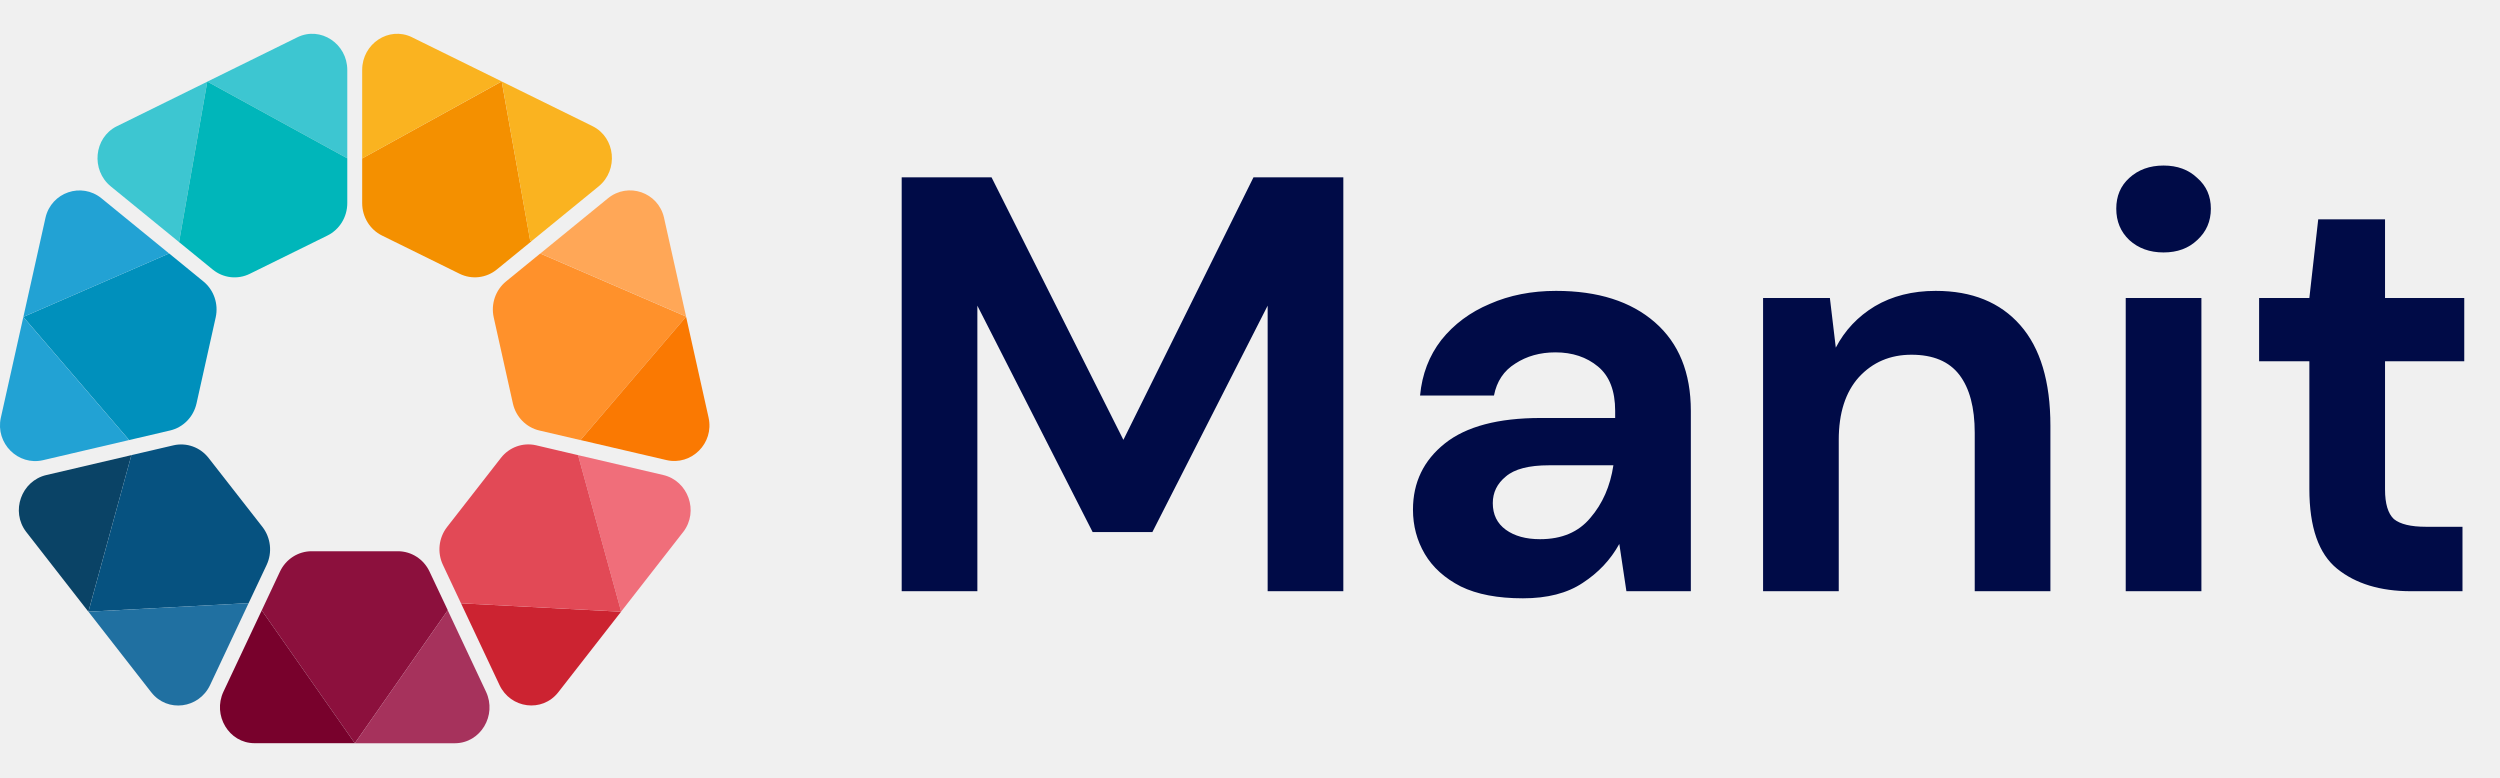
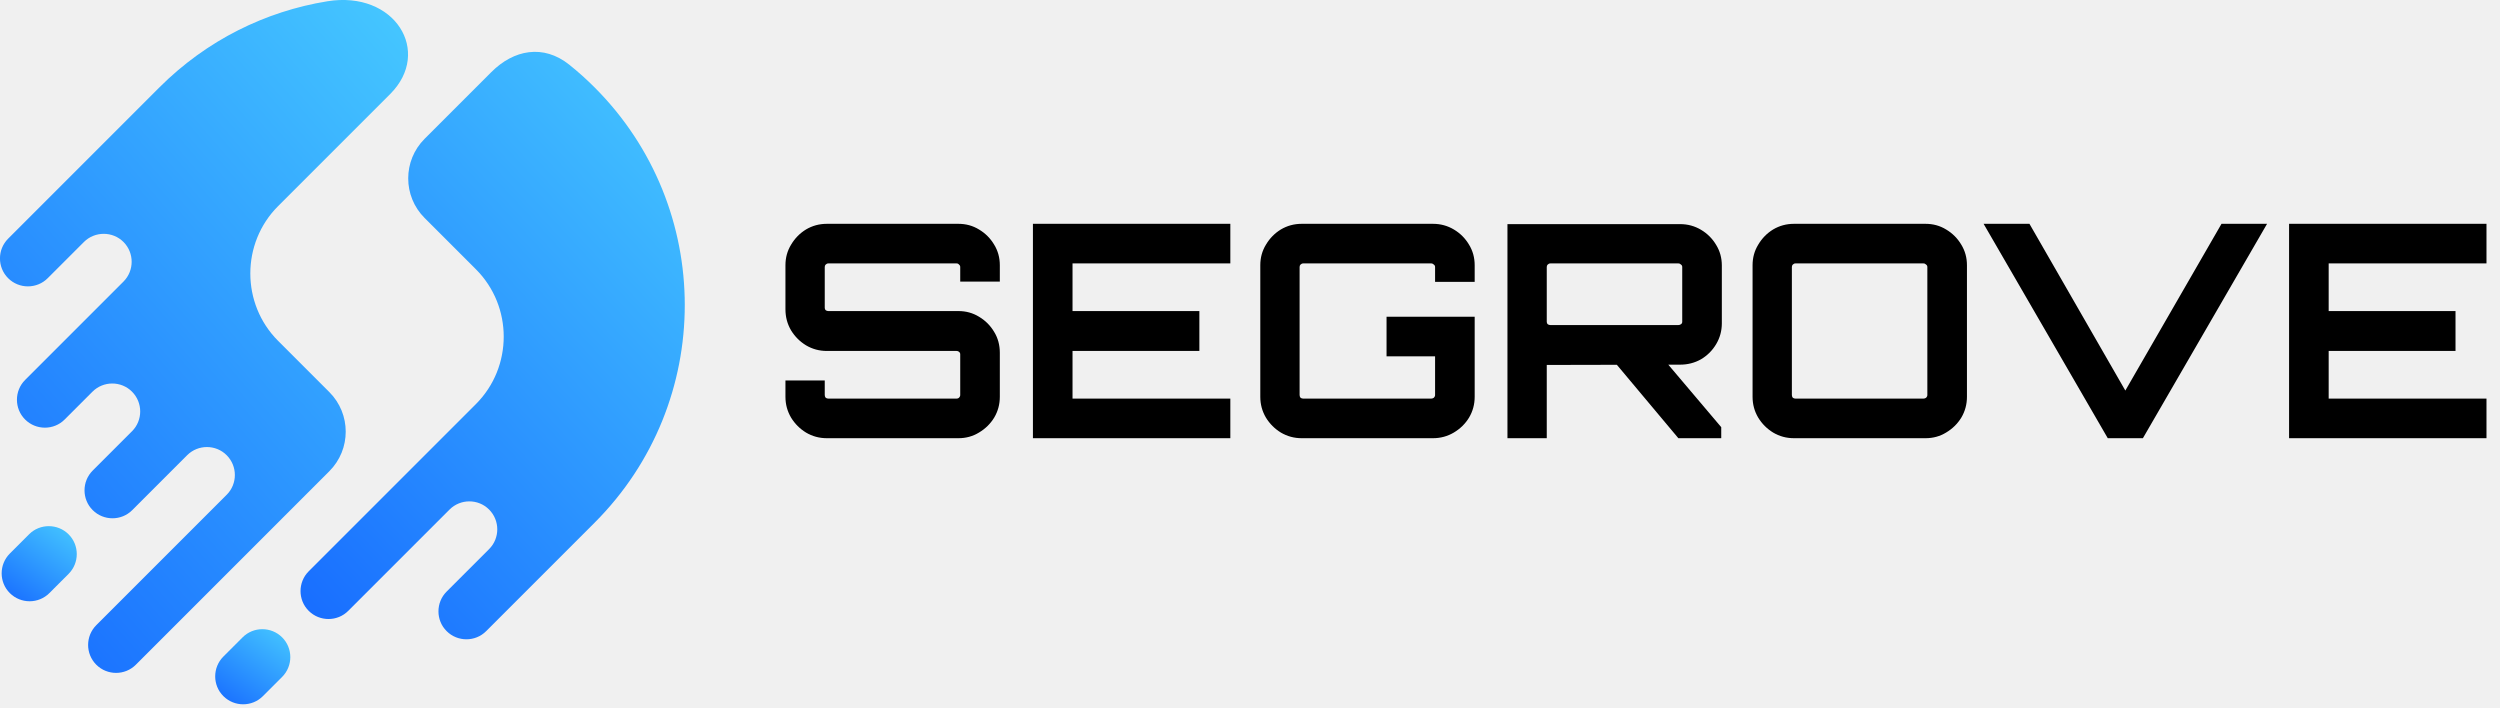
- <svg xmlns="http://www.w3.org/2000/svg" width="148" height="46" viewBox="0 0 148 46" fill="none">
-   <path d="M53.38 35V10.5H58.7L66.505 26.04L74.205 10.5H79.525V35H75.045V18.095L68.22 31.5H64.685L57.86 18.095V35H53.38ZM90.158 35.42C88.665 35.42 87.44 35.187 86.483 34.72C85.527 34.23 84.815 33.588 84.348 32.795C83.882 32.002 83.648 31.127 83.648 30.17C83.648 28.56 84.278 27.253 85.538 26.25C86.798 25.247 88.688 24.745 91.208 24.745H95.618V24.325C95.618 23.135 95.28 22.26 94.603 21.7C93.927 21.14 93.087 20.86 92.083 20.86C91.173 20.86 90.38 21.082 89.703 21.525C89.027 21.945 88.607 22.575 88.443 23.415H84.068C84.185 22.155 84.605 21.058 85.328 20.125C86.075 19.192 87.032 18.48 88.198 17.99C89.365 17.477 90.672 17.22 92.118 17.22C94.592 17.22 96.54 17.838 97.963 19.075C99.387 20.312 100.098 22.062 100.098 24.325V35H96.283L95.863 32.2C95.35 33.133 94.627 33.903 93.693 34.51C92.783 35.117 91.605 35.42 90.158 35.42ZM91.173 31.92C92.457 31.92 93.448 31.5 94.148 30.66C94.872 29.82 95.327 28.782 95.513 27.545H91.698C90.508 27.545 89.657 27.767 89.143 28.21C88.63 28.63 88.373 29.155 88.373 29.785C88.373 30.462 88.63 30.987 89.143 31.36C89.657 31.733 90.333 31.92 91.173 31.92ZM104.374 35V17.64H108.329L108.679 20.58C109.215 19.553 109.985 18.737 110.989 18.13C112.015 17.523 113.217 17.22 114.594 17.22C116.74 17.22 118.409 17.897 119.599 19.25C120.789 20.603 121.384 22.587 121.384 25.2V35H116.904V25.62C116.904 24.127 116.6 22.983 115.994 22.19C115.387 21.397 114.442 21 113.159 21C111.899 21 110.86 21.443 110.044 22.33C109.25 23.217 108.854 24.453 108.854 26.04V35H104.374ZM128.083 14.945C127.266 14.945 126.589 14.7 126.053 14.21C125.539 13.72 125.283 13.102 125.283 12.355C125.283 11.608 125.539 11.002 126.053 10.535C126.589 10.045 127.266 9.8 128.083 9.8C128.899 9.8 129.564 10.045 130.078 10.535C130.614 11.002 130.883 11.608 130.883 12.355C130.883 13.102 130.614 13.72 130.078 14.21C129.564 14.7 128.899 14.945 128.083 14.945ZM125.843 35V17.64H130.323V35H125.843ZM142.734 35C140.914 35 139.455 34.557 138.359 33.67C137.262 32.783 136.714 31.208 136.714 28.945V21.385H133.739V17.64H136.714L137.239 12.985H141.194V17.64H145.884V21.385H141.194V28.98C141.194 29.82 141.369 30.403 141.719 30.73C142.092 31.033 142.722 31.185 143.609 31.185H145.779V35H142.734Z" fill="#000B47" />
-   <g clip-path="url(#clip0_7_6)">
-     <path d="M29.569 40.552C30.225 41.95 32.093 42.196 33.044 40.989C33.05 40.98 33.059 40.971 33.066 40.961L36.767 36.214L27.291 35.715L29.569 40.552Z" fill="#CC2331" />
-     <path d="M39.262 28.12L34.218 26.944L36.77 36.208L40.42 31.525C40.429 31.513 40.438 31.5 40.45 31.488C41.386 30.269 40.736 28.462 39.262 28.12Z" fill="#F06E7A" />
-     <path d="M31.741 26.362C30.962 26.18 30.15 26.47 29.653 27.11L26.469 31.195C25.97 31.836 25.873 32.71 26.223 33.446L27.291 35.715L36.767 36.214L36.773 36.208L34.221 26.944L31.741 26.362Z" fill="#E24956" />
-     <path d="M22.617 13.945L27.21 16.208C27.929 16.562 28.784 16.464 29.409 15.956L31.471 14.275L31.39 14.256L29.701 4.823H29.698L21.462 9.367L21.441 9.38V12.027C21.441 12.846 21.898 13.591 22.617 13.945Z" fill="#F49000" />
-     <path d="M29.701 4.82L24.423 2.222C24.411 2.215 24.399 2.209 24.387 2.203C23.018 1.538 21.441 2.588 21.441 4.14V9.383L21.462 9.37L29.701 4.82Z" fill="#FAB320" />
-     <path d="M31.471 14.272L35.44 11.033C36.622 10.066 36.445 8.148 35.082 7.471C35.073 7.465 35.064 7.461 35.052 7.455L29.701 4.823L31.386 14.253L31.471 14.272Z" fill="#FAB320" />
-     <path d="M6.56 11.036L10.601 14.333L10.614 14.256L12.272 4.835L6.948 7.459C6.936 7.465 6.927 7.468 6.915 7.474C5.555 8.151 5.374 10.069 6.56 11.036Z" fill="#3DC6D1" />
-     <path d="M20.559 4.14C20.559 2.591 18.982 1.538 17.613 2.203C17.601 2.209 17.589 2.215 17.577 2.221L12.275 4.832L20.559 9.373V4.14Z" fill="#3DC6D1" />
-     <path d="M10.602 14.333L12.591 15.956C13.217 16.467 14.071 16.565 14.79 16.208L19.383 13.945C20.102 13.591 20.559 12.846 20.559 12.027V9.373L12.275 4.832L12.272 4.835L10.614 14.256L10.602 14.333Z" fill="#00B6BA" />
-     <path d="M7.647 26.051L10.069 25.484C10.848 25.303 11.456 24.681 11.634 23.883L12.768 18.794C12.946 17.997 12.663 17.166 12.037 16.658L10.012 15.004L1.384 18.76V18.767L7.586 25.983L7.647 26.051Z" fill="#0090BC" />
-     <path d="M2.549 27.242L7.644 26.051L7.583 25.983L1.381 18.767L0.057 24.699C0.054 24.712 0.051 24.724 0.048 24.733C-0.28 26.248 1.074 27.587 2.549 27.242Z" fill="#22A2D4" />
-     <path d="M6.009 11.741C4.824 10.774 3.039 11.381 2.693 12.889C2.69 12.905 2.687 12.917 2.684 12.932L1.384 18.76L10.012 15.007L6.009 11.741Z" fill="#22A2D4" />
-     <path d="M40.613 18.739L31.982 15.008L29.96 16.658C29.334 17.169 29.051 17.997 29.229 18.794L30.363 23.884C30.541 24.681 31.149 25.303 31.928 25.485L34.362 26.054L40.613 18.751V18.739Z" fill="#FF912B" />
-     <path d="M39.319 12.932C39.316 12.917 39.313 12.902 39.31 12.886C38.964 11.378 37.179 10.771 35.993 11.738L31.985 15.008L40.616 18.739L39.319 12.932Z" fill="#FFA757" />
-     <path d="M41.949 24.73C41.946 24.721 41.943 24.709 41.943 24.699L40.616 18.748L34.366 26.051L39.451 27.236C40.929 27.581 42.283 26.242 41.949 24.73Z" fill="#FA7902" />
-     <path d="M7.779 26.944L2.741 28.123C1.264 28.468 0.614 30.275 1.553 31.491C1.562 31.503 1.571 31.516 1.58 31.525L5.233 36.214L7.779 26.944Z" fill="#0A4366" />
-     <path d="M14.718 35.706L15.784 33.446C16.13 32.71 16.033 31.836 15.537 31.195L12.35 27.113C11.85 26.473 11.041 26.183 10.261 26.365L7.779 26.944L5.236 36.211L14.718 35.706Z" fill="#065280" />
-     <path d="M5.236 36.214L8.937 40.961C8.946 40.97 8.953 40.983 8.962 40.992C9.912 42.199 11.778 41.953 12.437 40.555L14.718 35.706L5.236 36.214Z" fill="#2070A1" />
-     <path d="M25.428 33.837C25.082 33.101 24.354 32.633 23.553 32.633H18.45C17.652 32.633 16.921 33.101 16.575 33.837L15.495 36.134L21.005 43.997H21.008L26.509 36.125L25.428 33.837Z" fill="#8C103D" />
-     <path d="M26.505 36.128L21.005 44H26.897C26.912 44 26.927 44 26.939 44C28.452 43.991 29.43 42.344 28.771 40.949L26.505 36.128Z" fill="#A6325C" />
-     <path d="M13.229 40.946C12.573 42.344 13.548 43.991 15.061 43.997C15.073 43.997 15.088 43.997 15.1 43.997H21.005L15.495 36.134L13.229 40.946Z" fill="#78012C" />
+ <svg xmlns="http://www.w3.org/2000/svg" width="445" height="126" viewBox="0 0 445 126" fill="none">
+   <g clip-path="url(#clip0_15_12)">
+     <path fill-rule="evenodd" clip-rule="evenodd" d="M5.17 95.11L1.75 98.53C-0.19 100.47 -0.19 103.64 1.75 105.57C3.69 107.51 6.86 107.51 8.79 105.57L12.21 102.15C14.15 100.21 14.15 97.04 12.21 95.11C10.27 93.17 7.1 93.17 5.17 95.11Z" fill="url(#paint0_linear_15_12)" />
+     <path fill-rule="evenodd" clip-rule="evenodd" d="M58.64 69.81L49.5 60.67C42.91 54.08 42.91 43.28 49.5 36.69L69.46 16.73C76.97 9.22 70.31 -1.74 58.25 0.23C47.31 2.01 36.81 7.12 28.37 15.56L1.45 42.48C-0.49 44.42 -0.49 47.58 1.45 49.52C3.39 51.46 6.56 51.46 8.49 49.52L14.94 43.07C16.88 41.14 20.05 41.14 21.98 43.07C23.92 45.01 23.92 48.18 21.98 50.12L4.47 67.63C2.53 69.57 2.53 72.74 4.47 74.67C6.41 76.61 9.58 76.61 11.51 74.67L16.46 69.72C18.4 67.78 21.57 67.78 23.5 69.72C25.44 71.66 25.44 74.83 23.5 76.76C20.2 80.06 19.8 80.46 16.5 83.76C14.56 85.7 14.56 88.87 16.5 90.8C18.44 92.74 21.61 92.74 23.54 90.8L33.31 81.03C35.25 79.09 38.42 79.09 40.35 81.03C42.29 82.97 42.29 86.14 40.35 88.07L17.14 111.28C15.2 113.22 15.2 116.38 17.14 118.32C19.08 120.26 22.25 120.26 24.18 118.32L58.62 83.88C62.51 79.99 62.51 73.68 58.62 69.79L58.64 69.81Z" fill="url(#paint1_linear_15_12)" />
+     <path fill-rule="evenodd" clip-rule="evenodd" d="M101.34 11.52C96.71 7.83 91.45 8.83 87.45 12.84L75.58 24.71C71.69 28.6 71.69 34.91 75.58 38.8L84.72 47.94C91.31 54.53 91.31 65.32 84.72 71.92C71.29 85.35 68.38 88.26 54.95 101.69C53.01 103.63 53.01 106.8 54.95 108.73C56.89 110.67 60.06 110.67 61.99 108.73L80.02 90.7C81.96 88.76 85.13 88.76 87.06 90.7C89 92.64 89 95.81 87.06 97.74C84.54 100.26 82.02 102.78 79.5 105.3C77.56 107.24 77.56 110.41 79.5 112.34C81.44 114.28 84.61 114.28 86.54 112.34L105.84 93.04C127.24 71.64 127.24 36.96 105.84 15.56C104.39 14.11 102.89 12.76 101.33 11.52H101.34Z" fill="url(#paint2_linear_15_12)" />
+     <path fill-rule="evenodd" clip-rule="evenodd" d="M43.18 113.45L39.76 116.87C37.82 118.81 37.82 121.98 39.76 123.91C41.7 125.85 44.87 125.85 46.8 123.91L50.22 120.49C52.16 118.55 52.16 115.38 50.22 113.45C48.28 111.51 45.11 111.51 43.18 113.45Z" fill="url(#paint3_linear_15_12)" />
  </g>
+   <path d="M147.176 78C145.833 78 144.597 77.664 143.466 76.993C142.371 76.322 141.487 75.438 140.816 74.343C140.145 73.212 139.809 71.976 139.809 70.633V67.718H146.805V70.315C146.805 70.492 146.858 70.651 146.964 70.792C147.105 70.898 147.264 70.951 147.441 70.951H170.284C170.461 70.951 170.602 70.898 170.708 70.792C170.849 70.651 170.92 70.492 170.92 70.315V63.054C170.92 62.877 170.849 62.736 170.708 62.63C170.602 62.524 170.461 62.471 170.284 62.471H147.176C145.833 62.471 144.597 62.135 143.466 61.464C142.371 60.793 141.487 59.909 140.816 58.814C140.145 57.683 139.809 56.429 139.809 55.051V47.207C139.809 45.864 140.145 44.645 140.816 43.55C141.487 42.419 142.371 41.518 143.466 40.847C144.597 40.176 145.833 39.84 147.176 39.84H170.602C171.945 39.84 173.164 40.176 174.259 40.847C175.39 41.518 176.291 42.419 176.962 43.55C177.633 44.645 177.969 45.864 177.969 47.207V50.122H170.92V47.525C170.92 47.348 170.849 47.207 170.708 47.101C170.602 46.96 170.461 46.889 170.284 46.889H147.441C147.264 46.889 147.105 46.96 146.964 47.101C146.858 47.207 146.805 47.348 146.805 47.525V54.786C146.805 54.963 146.858 55.104 146.964 55.21C147.105 55.316 147.264 55.369 147.441 55.369H170.602C171.945 55.369 173.164 55.705 174.259 56.376C175.39 57.047 176.291 57.948 176.962 59.079C177.633 60.174 177.969 61.411 177.969 62.789V70.633C177.969 71.976 177.633 73.212 176.962 74.343C176.291 75.438 175.39 76.322 174.259 76.993C173.164 77.664 171.945 78 170.602 78H147.176ZM183.861 78V39.84H219V46.889H190.91V55.369H213.488V62.471H190.91V70.951H219V78H183.861ZM231.7 78C230.358 78 229.121 77.664 227.99 76.993C226.895 76.322 226.012 75.438 225.34 74.343C224.669 73.212 224.333 71.976 224.333 70.633V47.207C224.333 45.864 224.669 44.645 225.34 43.55C226.012 42.419 226.895 41.518 227.99 40.847C229.121 40.176 230.358 39.84 231.7 39.84H255.073C256.416 39.84 257.653 40.176 258.783 40.847C259.914 41.518 260.815 42.419 261.486 43.55C262.158 44.645 262.493 45.864 262.493 47.207V50.175H255.444V47.525C255.444 47.348 255.374 47.207 255.232 47.101C255.091 46.96 254.932 46.889 254.755 46.889H231.965C231.789 46.889 231.63 46.96 231.488 47.101C231.382 47.207 231.329 47.348 231.329 47.525V70.315C231.329 70.492 231.382 70.651 231.488 70.792C231.63 70.898 231.789 70.951 231.965 70.951H254.755C254.932 70.951 255.091 70.898 255.232 70.792C255.374 70.651 255.444 70.492 255.444 70.315V63.425H246.805V56.376H262.493V70.633C262.493 71.976 262.158 73.212 261.486 74.343C260.815 75.438 259.914 76.322 258.783 76.993C257.653 77.664 256.416 78 255.073 78H231.7ZM298.749 78L287.248 64.273H296.417L306.381 76.039V78H298.749ZM268.327 78V39.893H299.067C300.41 39.893 301.647 40.229 302.777 40.9C303.908 41.571 304.809 42.472 305.48 43.603C306.152 44.698 306.487 45.917 306.487 47.26V57.542C306.487 58.885 306.152 60.121 305.48 61.252C304.809 62.383 303.908 63.284 302.777 63.955C301.647 64.591 300.41 64.909 299.067 64.909L275.323 64.962V78H268.327ZM275.959 57.86H298.749C298.926 57.86 299.085 57.807 299.226 57.701C299.368 57.595 299.438 57.454 299.438 57.277V47.525C299.438 47.348 299.368 47.207 299.226 47.101C299.085 46.96 298.926 46.889 298.749 46.889H275.959C275.783 46.889 275.624 46.96 275.482 47.101C275.376 47.207 275.323 47.348 275.323 47.525V57.277C275.323 57.454 275.376 57.595 275.482 57.701C275.624 57.807 275.783 57.86 275.959 57.86ZM319.324 78C317.981 78 316.744 77.664 315.614 76.993C314.518 76.322 313.635 75.438 312.964 74.343C312.292 73.212 311.957 71.976 311.957 70.633V47.207C311.957 45.864 312.292 44.645 312.964 43.55C313.635 42.419 314.518 41.518 315.614 40.847C316.744 40.176 317.981 39.84 319.324 39.84H342.75C344.092 39.84 345.311 40.176 346.407 40.847C347.537 41.518 348.438 42.419 349.11 43.55C349.781 44.645 350.117 45.864 350.117 47.207V70.633C350.117 71.976 349.781 73.212 349.11 74.343C348.438 75.438 347.537 76.322 346.407 76.993C345.311 77.664 344.092 78 342.75 78H319.324ZM319.589 70.951H342.379C342.555 70.951 342.714 70.898 342.856 70.792C342.997 70.651 343.068 70.492 343.068 70.315V47.525C343.068 47.348 342.997 47.207 342.856 47.101C342.714 46.96 342.555 46.889 342.379 46.889H319.589C319.412 46.889 319.253 46.96 319.112 47.101C319.006 47.207 318.953 47.348 318.953 47.525V70.315C318.953 70.492 319.006 70.651 319.112 70.792C319.253 70.898 319.412 70.951 319.589 70.951ZM375.182 78L353.081 39.84H361.243L378.309 69.52L395.428 39.84H403.537L381.436 78H375.182ZM407.455 78V39.84H442.594V46.889H414.504V55.369H437.082V62.471H414.504V70.951H442.594V78H407.455Z" fill="black" />
  <defs>
-     <clipPath id="clip0_7_6">
-       <rect width="42" height="42" fill="white" transform="translate(0 2)" />
+     <linearGradient id="paint0_linear_15_12" x1="25.327" y1="90.588" x2="8.167" y2="114.921" gradientUnits="userSpaceOnUse">
+       <stop stop-color="#5DF7FF" />
+       <stop offset="1" stop-color="#1261FF" />
+     </linearGradient>
+     <linearGradient id="paint1_linear_15_12" x1="135.99" y1="-27.48" x2="-25.37" y2="111.28" gradientUnits="userSpaceOnUse">
+       <stop stop-color="#5DF7FF" />
+       <stop offset="1" stop-color="#1261FF" />
+     </linearGradient>
+     <linearGradient id="paint2_linear_15_12" x1="181.547" y1="-14.76" x2="39.474" y2="117.012" gradientUnits="userSpaceOnUse">
+       <stop stop-color="#5DF7FF" />
+       <stop offset="1" stop-color="#1261FF" />
+     </linearGradient>
+     <linearGradient id="paint3_linear_15_12" x1="63.337" y1="108.928" x2="46.177" y2="133.261" gradientUnits="userSpaceOnUse">
+       <stop stop-color="#5DF7FF" />
+       <stop offset="1" stop-color="#1261FF" />
+     </linearGradient>
+     <clipPath id="clip0_15_12">
+       <rect width="121.89" height="125.37" fill="white" />
    </clipPath>
  </defs>
</svg>
